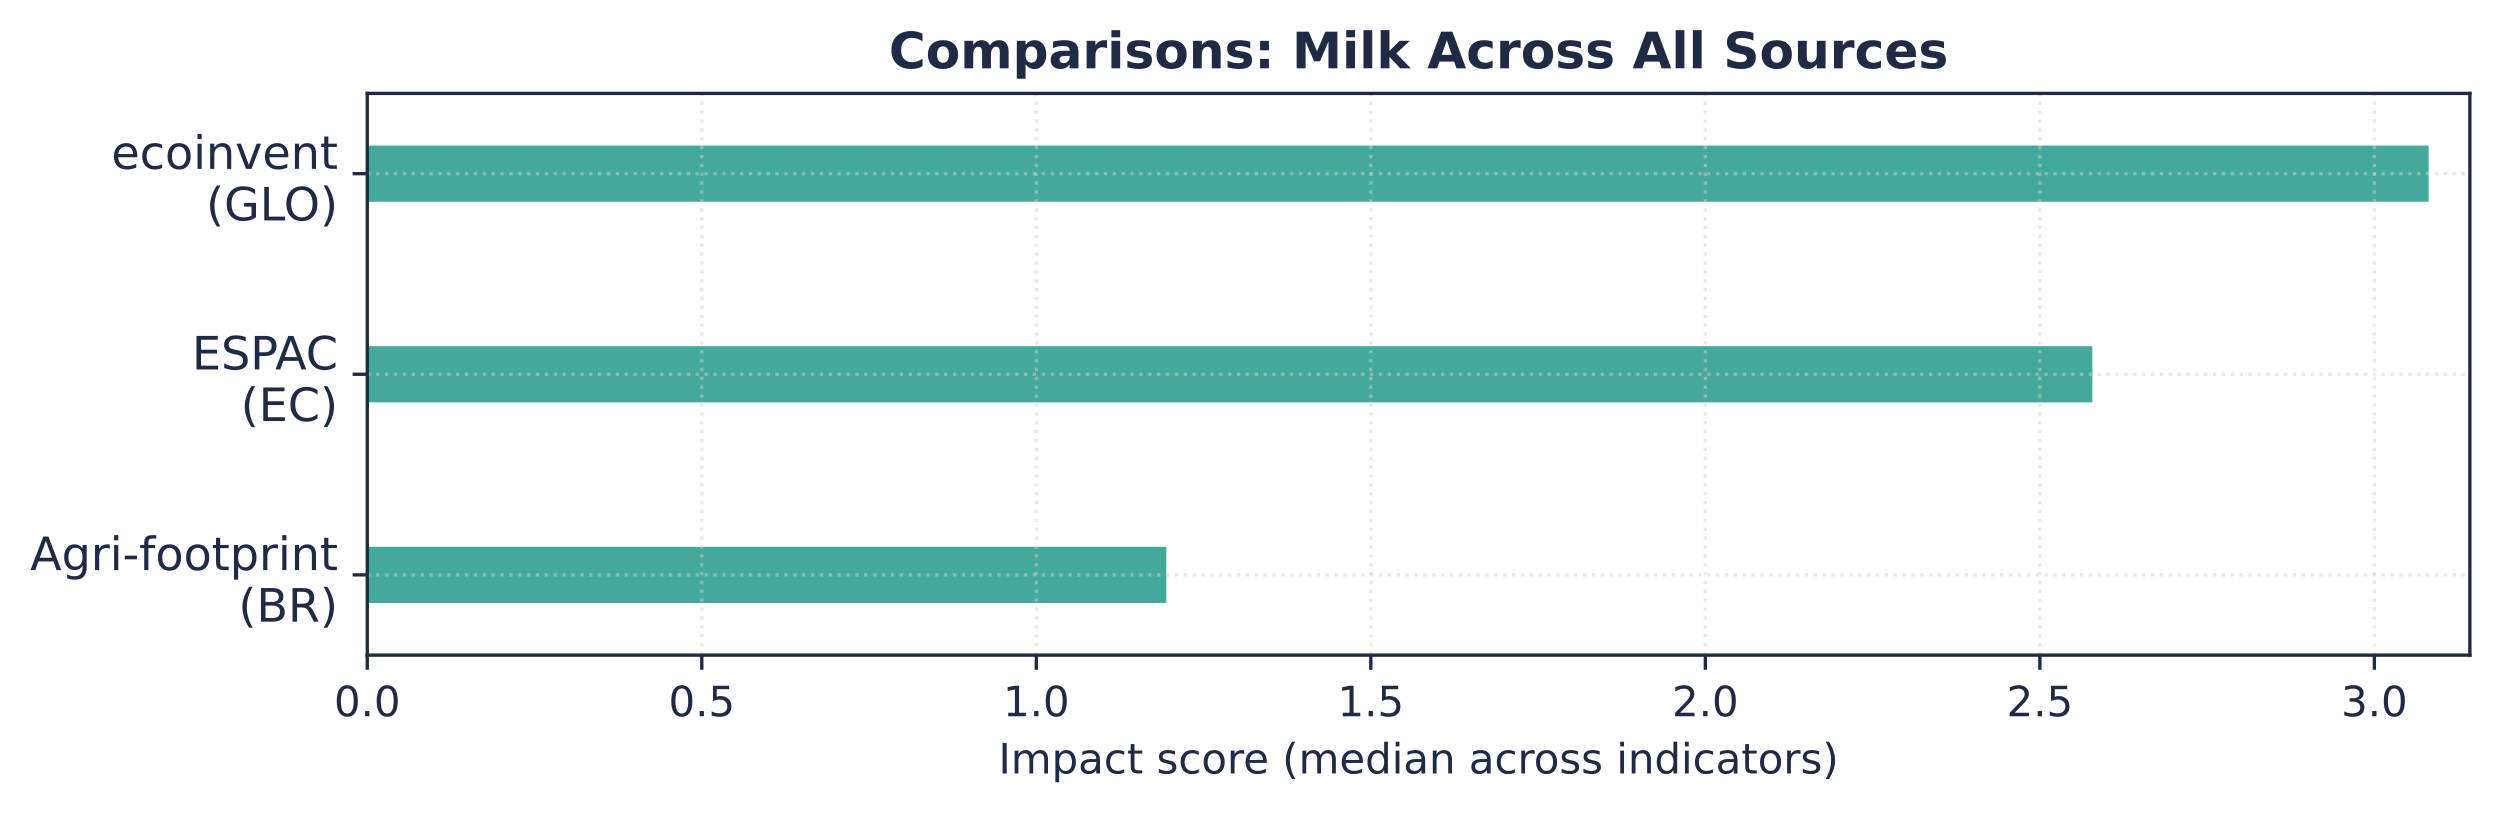
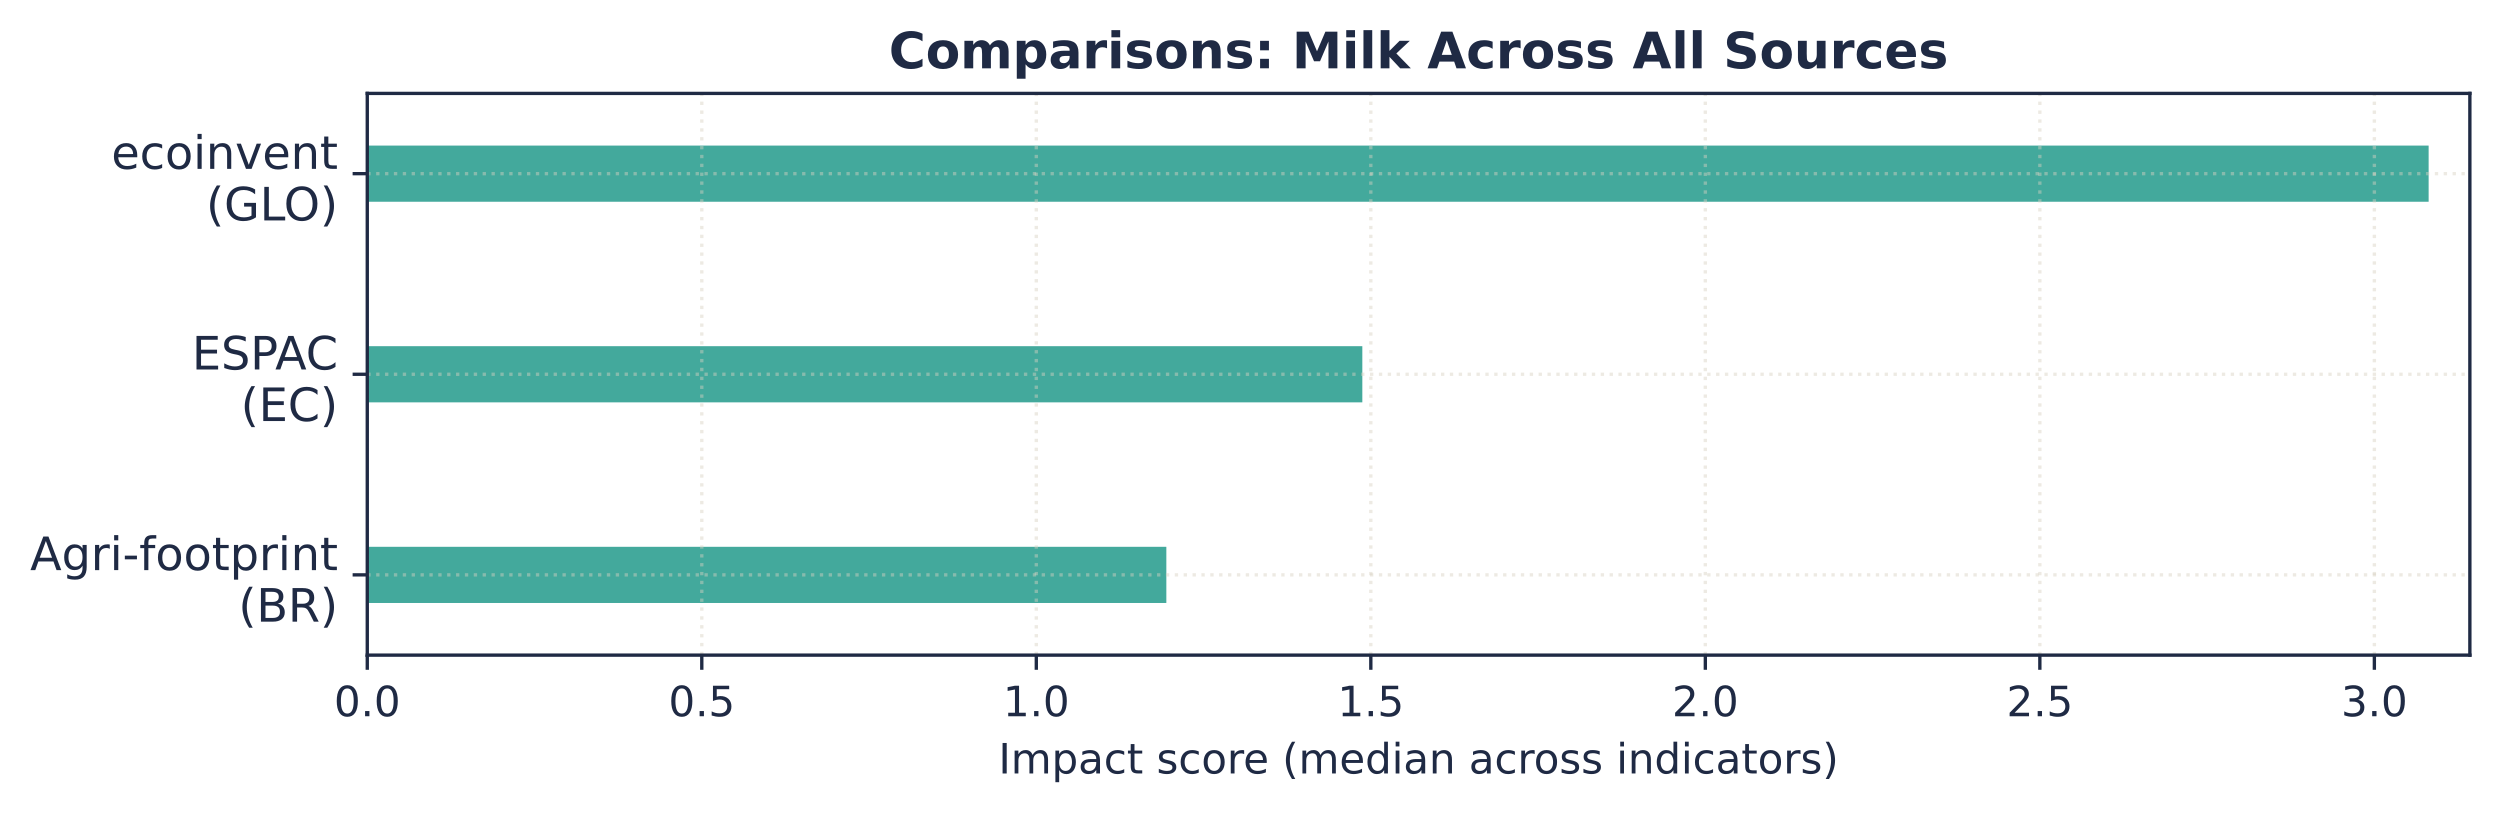
<svg xmlns="http://www.w3.org/2000/svg" xmlns:xlink="http://www.w3.org/1999/xlink" width="597.276pt" height="194.074pt" viewBox="0 0 597.276 194.074" version="1.1">
  <defs>
    <style type="text/css">*{stroke-linejoin: round; stroke-linecap: butt}</style>
  </defs>
  <g id="figure_1">
    <g id="patch_1">
      <path d="M 0 194.074  L 597.276 194.074  L 597.276 0  L 0 0  L 0 194.074  z " style="fill: none" />
    </g>
    <g id="axes_1">
      <g id="patch_2">
        <path d="M 87.745 156.518  L 590.076 156.518  L 590.076 22.318  L 87.745 22.318  L 87.745 156.518  z " style="fill: none" />
      </g>
      <g id="patch_3">
-         <path d="M 87.745 144.057  L 278.651 144.057  L 278.651 130.637  L 87.745 130.637  z " clip-path="url(#pbab8a418f6)" style="fill: #2a9d8f; opacity: 0.88" />
+         <path d="M 87.745 144.057  L 278.651 144.057  L 278.651 130.637  L 87.745 130.637  z " clip-path="url(#p70b2f03e06)" style="fill: #2a9d8f; opacity: 0.88" />
      </g>
      <g id="patch_4">
-         <path d="M 87.745 96.128  L 499.891 96.128  L 499.891 82.708  L 87.745 82.708  z " clip-path="url(#pbab8a418f6)" style="fill: #2a9d8f; opacity: 0.88" />
+         <path d="M 87.745 96.128  L 325.474 96.128  L 325.474 82.708  L 87.745 82.708  z " clip-path="url(#p70b2f03e06)" style="fill: #2a9d8f; opacity: 0.88" />
      </g>
      <g id="patch_5">
-         <path d="M 87.745 48.2  L 580.226 48.2  L 580.226 34.78  L 87.745 34.78  z " clip-path="url(#pbab8a418f6)" style="fill: #2a9d8f; opacity: 0.88" />
+         <path d="M 87.745 48.2  L 580.226 48.2  L 580.226 34.78  L 87.745 34.78  z " clip-path="url(#p70b2f03e06)" style="fill: #2a9d8f; opacity: 0.88" />
      </g>
      <g id="matplotlib.axis_1">
        <g id="xtick_1">
          <g id="line2d_1">
-             <path d="M 87.745 156.518  L 87.745 22.318  " clip-path="url(#pbab8a418f6)" style="fill: none; stroke-dasharray: 0.8,1.32; stroke-dashoffset: 0; stroke: #d8d2c2; stroke-opacity: 0.45; stroke-width: 0.8" />
+             <path d="M 87.745 156.518  L 87.745 22.318  " clip-path="url(#p70b2f03e06)" style="fill: none; stroke-dasharray: 0.8,1.32; stroke-dashoffset: 0; stroke: #d8d2c2; stroke-opacity: 0.45; stroke-width: 0.8" />
          </g>
          <g id="line2d_2">
            <defs>
-               <path id="mc166fd0c35" d="M 0 0  L 0 3.5  " style="stroke: #1f2a44; stroke-width: 0.8" />
+               <path id="mf71702ac6a" d="M 0 0  L 0 3.5  " style="stroke: #1f2a44; stroke-width: 0.8" />
            </defs>
            <g>
-               <use xlink:href="#mc166fd0c35" x="87.745" y="156.518" style="fill: #1f2a44; stroke: #1f2a44; stroke-width: 0.8" />
+               <use xlink:href="#mf71702ac6a" x="87.745" y="156.518" style="fill: #1f2a44; stroke: #1f2a44; stroke-width: 0.8" />
            </g>
          </g>
          <g id="text_1">
            <g style="fill: #1f2a44" transform="translate(79.79375 171.1166) scale(0.1 -0.1)">
              <defs>
                <path id="DejaVuSans-30" d="M 2034 4250  Q 1547 4250 1301 3770  Q 1056 3291 1056 2328  Q 1056 1369 1301 889  Q 1547 409 2034 409  Q 2525 409 2770 889  Q 3016 1369 3016 2328  Q 3016 3291 2770 3770  Q 2525 4250 2034 4250  z M 2034 4750  Q 2819 4750 3233 4129  Q 3647 3509 3647 2328  Q 3647 1150 3233 529  Q 2819 -91 2034 -91  Q 1250 -91 836 529  Q 422 1150 422 2328  Q 422 3509 836 4129  Q 1250 4750 2034 4750  z " transform="scale(0.015625)" />
                <path id="DejaVuSans-2e" d="M 684 794  L 1344 794  L 1344 0  L 684 0  L 684 794  z " transform="scale(0.015625)" />
              </defs>
              <use xlink:href="#DejaVuSans-30" />
              <use xlink:href="#DejaVuSans-2e" transform="translate(63.62305 0)" />
              <use xlink:href="#DejaVuSans-30" transform="translate(95.41016 0)" />
            </g>
          </g>
        </g>
        <g id="xtick_2">
          <g id="line2d_3">
-             <path d="M 167.664 156.518  L 167.664 22.318  " clip-path="url(#pbab8a418f6)" style="fill: none; stroke-dasharray: 0.8,1.32; stroke-dashoffset: 0; stroke: #d8d2c2; stroke-opacity: 0.45; stroke-width: 0.8" />
+             <path d="M 167.664 156.518  L 167.664 22.318  " clip-path="url(#p70b2f03e06)" style="fill: none; stroke-dasharray: 0.8,1.32; stroke-dashoffset: 0; stroke: #d8d2c2; stroke-opacity: 0.45; stroke-width: 0.8" />
          </g>
          <g id="line2d_4">
            <g>
-               <use xlink:href="#mc166fd0c35" x="167.664" y="156.518" style="fill: #1f2a44; stroke: #1f2a44; stroke-width: 0.8" />
+               <use xlink:href="#mf71702ac6a" x="167.664" y="156.518" style="fill: #1f2a44; stroke: #1f2a44; stroke-width: 0.8" />
            </g>
          </g>
          <g id="text_2">
            <g style="fill: #1f2a44" transform="translate(159.7129 171.1166) scale(0.1 -0.1)">
              <defs>
                <path id="DejaVuSans-35" d="M 691 4666  L 3169 4666  L 3169 4134  L 1269 4134  L 1269 2991  Q 1406 3038 1543 3061  Q 1681 3084 1819 3084  Q 2600 3084 3056 2656  Q 3513 2228 3513 1497  Q 3513 744 3044 326  Q 2575 -91 1722 -91  Q 1428 -91 1123 -41  Q 819 9 494 109  L 494 744  Q 775 591 1075 516  Q 1375 441 1709 441  Q 2250 441 2565 725  Q 2881 1009 2881 1497  Q 2881 1984 2565 2268  Q 2250 2553 1709 2553  Q 1456 2553 1204 2497  Q 953 2441 691 2322  L 691 4666  z " transform="scale(0.015625)" />
              </defs>
              <use xlink:href="#DejaVuSans-30" />
              <use xlink:href="#DejaVuSans-2e" transform="translate(63.62305 0)" />
              <use xlink:href="#DejaVuSans-35" transform="translate(95.41016 0)" />
            </g>
          </g>
        </g>
        <g id="xtick_3">
          <g id="line2d_5">
-             <path d="M 247.584 156.518  L 247.584 22.318  " clip-path="url(#pbab8a418f6)" style="fill: none; stroke-dasharray: 0.8,1.32; stroke-dashoffset: 0; stroke: #d8d2c2; stroke-opacity: 0.45; stroke-width: 0.8" />
+             <path d="M 247.584 156.518  L 247.584 22.318  " clip-path="url(#p70b2f03e06)" style="fill: none; stroke-dasharray: 0.8,1.32; stroke-dashoffset: 0; stroke: #d8d2c2; stroke-opacity: 0.45; stroke-width: 0.8" />
          </g>
          <g id="line2d_6">
            <g>
-               <use xlink:href="#mc166fd0c35" x="247.584" y="156.518" style="fill: #1f2a44; stroke: #1f2a44; stroke-width: 0.8" />
+               <use xlink:href="#mf71702ac6a" x="247.584" y="156.518" style="fill: #1f2a44; stroke: #1f2a44; stroke-width: 0.8" />
            </g>
          </g>
          <g id="text_3">
            <g style="fill: #1f2a44" transform="translate(239.6321 171.1166) scale(0.1 -0.1)">
              <defs>
                <path id="DejaVuSans-31" d="M 794 531  L 1825 531  L 1825 4091  L 703 3866  L 703 4441  L 1819 4666  L 2450 4666  L 2450 531  L 3481 531  L 3481 0  L 794 0  L 794 531  z " transform="scale(0.015625)" />
              </defs>
              <use xlink:href="#DejaVuSans-31" />
              <use xlink:href="#DejaVuSans-2e" transform="translate(63.62305 0)" />
              <use xlink:href="#DejaVuSans-30" transform="translate(95.41016 0)" />
            </g>
          </g>
        </g>
        <g id="xtick_4">
          <g id="line2d_7">
-             <path d="M 327.503 156.518  L 327.503 22.318  " clip-path="url(#pbab8a418f6)" style="fill: none; stroke-dasharray: 0.8,1.32; stroke-dashoffset: 0; stroke: #d8d2c2; stroke-opacity: 0.45; stroke-width: 0.8" />
+             <path d="M 327.503 156.518  L 327.503 22.318  " clip-path="url(#p70b2f03e06)" style="fill: none; stroke-dasharray: 0.8,1.32; stroke-dashoffset: 0; stroke: #d8d2c2; stroke-opacity: 0.45; stroke-width: 0.8" />
          </g>
          <g id="line2d_8">
            <g>
-               <use xlink:href="#mc166fd0c35" x="327.503" y="156.518" style="fill: #1f2a44; stroke: #1f2a44; stroke-width: 0.8" />
+               <use xlink:href="#mf71702ac6a" x="327.503" y="156.518" style="fill: #1f2a44; stroke: #1f2a44; stroke-width: 0.8" />
            </g>
          </g>
          <g id="text_4">
            <g style="fill: #1f2a44" transform="translate(319.5513 171.1166) scale(0.1 -0.1)">
              <use xlink:href="#DejaVuSans-31" />
              <use xlink:href="#DejaVuSans-2e" transform="translate(63.62305 0)" />
              <use xlink:href="#DejaVuSans-35" transform="translate(95.41016 0)" />
            </g>
          </g>
        </g>
        <g id="xtick_5">
          <g id="line2d_9">
-             <path d="M 407.422 156.518  L 407.422 22.318  " clip-path="url(#pbab8a418f6)" style="fill: none; stroke-dasharray: 0.8,1.32; stroke-dashoffset: 0; stroke: #d8d2c2; stroke-opacity: 0.45; stroke-width: 0.8" />
+             <path d="M 407.422 156.518  L 407.422 22.318  " clip-path="url(#p70b2f03e06)" style="fill: none; stroke-dasharray: 0.8,1.32; stroke-dashoffset: 0; stroke: #d8d2c2; stroke-opacity: 0.45; stroke-width: 0.8" />
          </g>
          <g id="line2d_10">
            <g>
-               <use xlink:href="#mc166fd0c35" x="407.422" y="156.518" style="fill: #1f2a44; stroke: #1f2a44; stroke-width: 0.8" />
+               <use xlink:href="#mf71702ac6a" x="407.422" y="156.518" style="fill: #1f2a44; stroke: #1f2a44; stroke-width: 0.8" />
            </g>
          </g>
          <g id="text_5">
            <g style="fill: #1f2a44" transform="translate(399.4705 171.1166) scale(0.1 -0.1)">
              <defs>
                <path id="DejaVuSans-32" d="M 1228 531  L 3431 531  L 3431 0  L 469 0  L 469 531  Q 828 903 1448 1529  Q 2069 2156 2228 2338  Q 2531 2678 2651 2914  Q 2772 3150 2772 3378  Q 2772 3750 2511 3984  Q 2250 4219 1831 4219  Q 1534 4219 1204 4116  Q 875 4013 500 3803  L 500 4441  Q 881 4594 1212 4672  Q 1544 4750 1819 4750  Q 2544 4750 2975 4387  Q 3406 4025 3406 3419  Q 3406 3131 3298 2873  Q 3191 2616 2906 2266  Q 2828 2175 2409 1742  Q 1991 1309 1228 531  z " transform="scale(0.015625)" />
              </defs>
              <use xlink:href="#DejaVuSans-32" />
              <use xlink:href="#DejaVuSans-2e" transform="translate(63.62305 0)" />
              <use xlink:href="#DejaVuSans-30" transform="translate(95.41016 0)" />
            </g>
          </g>
        </g>
        <g id="xtick_6">
          <g id="line2d_11">
-             <path d="M 487.341 156.518  L 487.341 22.318  " clip-path="url(#pbab8a418f6)" style="fill: none; stroke-dasharray: 0.8,1.32; stroke-dashoffset: 0; stroke: #d8d2c2; stroke-opacity: 0.45; stroke-width: 0.8" />
+             <path d="M 487.341 156.518  L 487.341 22.318  " clip-path="url(#p70b2f03e06)" style="fill: none; stroke-dasharray: 0.8,1.32; stroke-dashoffset: 0; stroke: #d8d2c2; stroke-opacity: 0.45; stroke-width: 0.8" />
          </g>
          <g id="line2d_12">
            <g>
-               <use xlink:href="#mc166fd0c35" x="487.341" y="156.518" style="fill: #1f2a44; stroke: #1f2a44; stroke-width: 0.8" />
+               <use xlink:href="#mf71702ac6a" x="487.341" y="156.518" style="fill: #1f2a44; stroke: #1f2a44; stroke-width: 0.8" />
            </g>
          </g>
          <g id="text_6">
            <g style="fill: #1f2a44" transform="translate(479.3897 171.1166) scale(0.1 -0.1)">
              <use xlink:href="#DejaVuSans-32" />
              <use xlink:href="#DejaVuSans-2e" transform="translate(63.62305 0)" />
              <use xlink:href="#DejaVuSans-35" transform="translate(95.41016 0)" />
            </g>
          </g>
        </g>
        <g id="xtick_7">
          <g id="line2d_13">
-             <path d="M 567.26 156.518  L 567.26 22.318  " clip-path="url(#pbab8a418f6)" style="fill: none; stroke-dasharray: 0.8,1.32; stroke-dashoffset: 0; stroke: #d8d2c2; stroke-opacity: 0.45; stroke-width: 0.8" />
+             <path d="M 567.26 156.518  L 567.26 22.318  " clip-path="url(#p70b2f03e06)" style="fill: none; stroke-dasharray: 0.8,1.32; stroke-dashoffset: 0; stroke: #d8d2c2; stroke-opacity: 0.45; stroke-width: 0.8" />
          </g>
          <g id="line2d_14">
            <g>
-               <use xlink:href="#mc166fd0c35" x="567.26" y="156.518" style="fill: #1f2a44; stroke: #1f2a44; stroke-width: 0.8" />
+               <use xlink:href="#mf71702ac6a" x="567.26" y="156.518" style="fill: #1f2a44; stroke: #1f2a44; stroke-width: 0.8" />
            </g>
          </g>
          <g id="text_7">
            <g style="fill: #1f2a44" transform="translate(559.3089 171.1166) scale(0.1 -0.1)">
              <defs>
                <path id="DejaVuSans-33" d="M 2597 2516  Q 3050 2419 3304 2112  Q 3559 1806 3559 1356  Q 3559 666 3084 287  Q 2609 -91 1734 -91  Q 1441 -91 1130 -33  Q 819 25 488 141  L 488 750  Q 750 597 1062 519  Q 1375 441 1716 441  Q 2309 441 2620 675  Q 2931 909 2931 1356  Q 2931 1769 2642 2001  Q 2353 2234 1838 2234  L 1294 2234  L 1294 2753  L 1863 2753  Q 2328 2753 2575 2939  Q 2822 3125 2822 3475  Q 2822 3834 2567 4026  Q 2313 4219 1838 4219  Q 1578 4219 1281 4162  Q 984 4106 628 3988  L 628 4550  Q 988 4650 1302 4700  Q 1616 4750 1894 4750  Q 2613 4750 3031 4423  Q 3450 4097 3450 3541  Q 3450 3153 3228 2886  Q 3006 2619 2597 2516  z " transform="scale(0.015625)" />
              </defs>
              <use xlink:href="#DejaVuSans-33" />
              <use xlink:href="#DejaVuSans-2e" transform="translate(63.62305 0)" />
              <use xlink:href="#DejaVuSans-30" transform="translate(95.41016 0)" />
            </g>
          </g>
        </g>
        <g id="text_8">
          <g style="fill: #1f2a44" transform="translate(238.5451 184.7947) scale(0.1 -0.1)">
            <defs>
              <path id="DejaVuSans-49" d="M 628 4666  L 1259 4666  L 1259 0  L 628 0  L 628 4666  z " transform="scale(0.015625)" />
              <path id="DejaVuSans-6d" d="M 3328 2828  Q 3544 3216 3844 3400  Q 4144 3584 4550 3584  Q 5097 3584 5394 3201  Q 5691 2819 5691 2113  L 5691 0  L 5113 0  L 5113 2094  Q 5113 2597 4934 2840  Q 4756 3084 4391 3084  Q 3944 3084 3684 2787  Q 3425 2491 3425 1978  L 3425 0  L 2847 0  L 2847 2094  Q 2847 2600 2669 2842  Q 2491 3084 2119 3084  Q 1678 3084 1418 2786  Q 1159 2488 1159 1978  L 1159 0  L 581 0  L 581 3500  L 1159 3500  L 1159 2956  Q 1356 3278 1631 3431  Q 1906 3584 2284 3584  Q 2666 3584 2933 3390  Q 3200 3197 3328 2828  z " transform="scale(0.015625)" />
              <path id="DejaVuSans-70" d="M 1159 525  L 1159 -1331  L 581 -1331  L 581 3500  L 1159 3500  L 1159 2969  Q 1341 3281 1617 3432  Q 1894 3584 2278 3584  Q 2916 3584 3314 3078  Q 3713 2572 3713 1747  Q 3713 922 3314 415  Q 2916 -91 2278 -91  Q 1894 -91 1617 61  Q 1341 213 1159 525  z M 3116 1747  Q 3116 2381 2855 2742  Q 2594 3103 2138 3103  Q 1681 3103 1420 2742  Q 1159 2381 1159 1747  Q 1159 1113 1420 752  Q 1681 391 2138 391  Q 2594 391 2855 752  Q 3116 1113 3116 1747  z " transform="scale(0.015625)" />
              <path id="DejaVuSans-61" d="M 2194 1759  Q 1497 1759 1228 1600  Q 959 1441 959 1056  Q 959 750 1161 570  Q 1363 391 1709 391  Q 2188 391 2477 730  Q 2766 1069 2766 1631  L 2766 1759  L 2194 1759  z M 3341 1997  L 3341 0  L 2766 0  L 2766 531  Q 2569 213 2275 61  Q 1981 -91 1556 -91  Q 1019 -91 701 211  Q 384 513 384 1019  Q 384 1609 779 1909  Q 1175 2209 1959 2209  L 2766 2209  L 2766 2266  Q 2766 2663 2505 2880  Q 2244 3097 1772 3097  Q 1472 3097 1187 3025  Q 903 2953 641 2809  L 641 3341  Q 956 3463 1253 3523  Q 1550 3584 1831 3584  Q 2591 3584 2966 3190  Q 3341 2797 3341 1997  z " transform="scale(0.015625)" />
              <path id="DejaVuSans-63" d="M 3122 3366  L 3122 2828  Q 2878 2963 2633 3030  Q 2388 3097 2138 3097  Q 1578 3097 1268 2742  Q 959 2388 959 1747  Q 959 1106 1268 751  Q 1578 397 2138 397  Q 2388 397 2633 464  Q 2878 531 3122 666  L 3122 134  Q 2881 22 2623 -34  Q 2366 -91 2075 -91  Q 1284 -91 818 406  Q 353 903 353 1747  Q 353 2603 823 3093  Q 1294 3584 2113 3584  Q 2378 3584 2631 3529  Q 2884 3475 3122 3366  z " transform="scale(0.015625)" />
              <path id="DejaVuSans-74" d="M 1172 4494  L 1172 3500  L 2356 3500  L 2356 3053  L 1172 3053  L 1172 1153  Q 1172 725 1289 603  Q 1406 481 1766 481  L 2356 481  L 2356 0  L 1766 0  Q 1100 0 847 248  Q 594 497 594 1153  L 594 3053  L 172 3053  L 172 3500  L 594 3500  L 594 4494  L 1172 4494  z " transform="scale(0.015625)" />
              <path id="DejaVuSans-20" transform="scale(0.015625)" />
              <path id="DejaVuSans-73" d="M 2834 3397  L 2834 2853  Q 2591 2978 2328 3040  Q 2066 3103 1784 3103  Q 1356 3103 1142 2972  Q 928 2841 928 2578  Q 928 2378 1081 2264  Q 1234 2150 1697 2047  L 1894 2003  Q 2506 1872 2764 1633  Q 3022 1394 3022 966  Q 3022 478 2636 193  Q 2250 -91 1575 -91  Q 1294 -91 989 -36  Q 684 19 347 128  L 347 722  Q 666 556 975 473  Q 1284 391 1588 391  Q 1994 391 2212 530  Q 2431 669 2431 922  Q 2431 1156 2273 1281  Q 2116 1406 1581 1522  L 1381 1569  Q 847 1681 609 1914  Q 372 2147 372 2553  Q 372 3047 722 3315  Q 1072 3584 1716 3584  Q 2034 3584 2315 3537  Q 2597 3491 2834 3397  z " transform="scale(0.015625)" />
              <path id="DejaVuSans-6f" d="M 1959 3097  Q 1497 3097 1228 2736  Q 959 2375 959 1747  Q 959 1119 1226 758  Q 1494 397 1959 397  Q 2419 397 2687 759  Q 2956 1122 2956 1747  Q 2956 2369 2687 2733  Q 2419 3097 1959 3097  z M 1959 3584  Q 2709 3584 3137 3096  Q 3566 2609 3566 1747  Q 3566 888 3137 398  Q 2709 -91 1959 -91  Q 1206 -91 779 398  Q 353 888 353 1747  Q 353 2609 779 3096  Q 1206 3584 1959 3584  z " transform="scale(0.015625)" />
              <path id="DejaVuSans-72" d="M 2631 2963  Q 2534 3019 2420 3045  Q 2306 3072 2169 3072  Q 1681 3072 1420 2755  Q 1159 2438 1159 1844  L 1159 0  L 581 0  L 581 3500  L 1159 3500  L 1159 2956  Q 1341 3275 1631 3429  Q 1922 3584 2338 3584  Q 2397 3584 2469 3576  Q 2541 3569 2628 3553  L 2631 2963  z " transform="scale(0.015625)" />
              <path id="DejaVuSans-65" d="M 3597 1894  L 3597 1613  L 953 1613  Q 991 1019 1311 708  Q 1631 397 2203 397  Q 2534 397 2845 478  Q 3156 559 3463 722  L 3463 178  Q 3153 47 2828 -22  Q 2503 -91 2169 -91  Q 1331 -91 842 396  Q 353 884 353 1716  Q 353 2575 817 3079  Q 1281 3584 2069 3584  Q 2775 3584 3186 3129  Q 3597 2675 3597 1894  z M 3022 2063  Q 3016 2534 2758 2815  Q 2500 3097 2075 3097  Q 1594 3097 1305 2825  Q 1016 2553 972 2059  L 3022 2063  z " transform="scale(0.015625)" />
              <path id="DejaVuSans-28" d="M 1984 4856  Q 1566 4138 1362 3434  Q 1159 2731 1159 2009  Q 1159 1288 1364 580  Q 1569 -128 1984 -844  L 1484 -844  Q 1016 -109 783 600  Q 550 1309 550 2009  Q 550 2706 781 3412  Q 1013 4119 1484 4856  L 1984 4856  z " transform="scale(0.015625)" />
              <path id="DejaVuSans-64" d="M 2906 2969  L 2906 4863  L 3481 4863  L 3481 0  L 2906 0  L 2906 525  Q 2725 213 2448 61  Q 2172 -91 1784 -91  Q 1150 -91 751 415  Q 353 922 353 1747  Q 353 2572 751 3078  Q 1150 3584 1784 3584  Q 2172 3584 2448 3432  Q 2725 3281 2906 2969  z M 947 1747  Q 947 1113 1208 752  Q 1469 391 1925 391  Q 2381 391 2643 752  Q 2906 1113 2906 1747  Q 2906 2381 2643 2742  Q 2381 3103 1925 3103  Q 1469 3103 1208 2742  Q 947 2381 947 1747  z " transform="scale(0.015625)" />
              <path id="DejaVuSans-69" d="M 603 3500  L 1178 3500  L 1178 0  L 603 0  L 603 3500  z M 603 4863  L 1178 4863  L 1178 4134  L 603 4134  L 603 4863  z " transform="scale(0.015625)" />
              <path id="DejaVuSans-6e" d="M 3513 2113  L 3513 0  L 2938 0  L 2938 2094  Q 2938 2591 2744 2837  Q 2550 3084 2163 3084  Q 1697 3084 1428 2787  Q 1159 2491 1159 1978  L 1159 0  L 581 0  L 581 3500  L 1159 3500  L 1159 2956  Q 1366 3272 1645 3428  Q 1925 3584 2291 3584  Q 2894 3584 3203 3211  Q 3513 2838 3513 2113  z " transform="scale(0.015625)" />
              <path id="DejaVuSans-29" d="M 513 4856  L 1013 4856  Q 1481 4119 1714 3412  Q 1947 2706 1947 2009  Q 1947 1309 1714 600  Q 1481 -109 1013 -844  L 513 -844  Q 928 -128 1133 580  Q 1338 1288 1338 2009  Q 1338 2731 1133 3434  Q 928 4138 513 4856  z " transform="scale(0.015625)" />
            </defs>
            <use xlink:href="#DejaVuSans-49" />
            <use xlink:href="#DejaVuSans-6d" transform="translate(29.49219 0)" />
            <use xlink:href="#DejaVuSans-70" transform="translate(126.9043 0)" />
            <use xlink:href="#DejaVuSans-61" transform="translate(190.3809 0)" />
            <use xlink:href="#DejaVuSans-63" transform="translate(251.6602 0)" />
            <use xlink:href="#DejaVuSans-74" transform="translate(306.6406 0)" />
            <use xlink:href="#DejaVuSans-20" transform="translate(345.8496 0)" />
            <use xlink:href="#DejaVuSans-73" transform="translate(377.6367 0)" />
            <use xlink:href="#DejaVuSans-63" transform="translate(429.7363 0)" />
            <use xlink:href="#DejaVuSans-6f" transform="translate(484.7168 0)" />
            <use xlink:href="#DejaVuSans-72" transform="translate(545.8984 0)" />
            <use xlink:href="#DejaVuSans-65" transform="translate(584.7617 0)" />
            <use xlink:href="#DejaVuSans-20" transform="translate(646.2852 0)" />
            <use xlink:href="#DejaVuSans-28" transform="translate(678.0723 0)" />
            <use xlink:href="#DejaVuSans-6d" transform="translate(717.0859 0)" />
            <use xlink:href="#DejaVuSans-65" transform="translate(814.498 0)" />
            <use xlink:href="#DejaVuSans-64" transform="translate(876.0215 0)" />
            <use xlink:href="#DejaVuSans-69" transform="translate(939.498 0)" />
            <use xlink:href="#DejaVuSans-61" transform="translate(967.2812 0)" />
            <use xlink:href="#DejaVuSans-6e" transform="translate(1028.561 0)" />
            <use xlink:href="#DejaVuSans-20" transform="translate(1091.939 0)" />
            <use xlink:href="#DejaVuSans-61" transform="translate(1123.727 0)" />
            <use xlink:href="#DejaVuSans-63" transform="translate(1185.006 0)" />
            <use xlink:href="#DejaVuSans-72" transform="translate(1239.986 0)" />
            <use xlink:href="#DejaVuSans-6f" transform="translate(1278.85 0)" />
            <use xlink:href="#DejaVuSans-73" transform="translate(1340.031 0)" />
            <use xlink:href="#DejaVuSans-73" transform="translate(1392.131 0)" />
            <use xlink:href="#DejaVuSans-20" transform="translate(1444.23 0)" />
            <use xlink:href="#DejaVuSans-69" transform="translate(1476.018 0)" />
            <use xlink:href="#DejaVuSans-6e" transform="translate(1503.801 0)" />
            <use xlink:href="#DejaVuSans-64" transform="translate(1567.18 0)" />
            <use xlink:href="#DejaVuSans-69" transform="translate(1630.656 0)" />
            <use xlink:href="#DejaVuSans-63" transform="translate(1658.439 0)" />
            <use xlink:href="#DejaVuSans-61" transform="translate(1713.42 0)" />
            <use xlink:href="#DejaVuSans-74" transform="translate(1774.699 0)" />
            <use xlink:href="#DejaVuSans-6f" transform="translate(1813.908 0)" />
            <use xlink:href="#DejaVuSans-72" transform="translate(1875.09 0)" />
            <use xlink:href="#DejaVuSans-73" transform="translate(1916.203 0)" />
            <use xlink:href="#DejaVuSans-29" transform="translate(1968.303 0)" />
          </g>
        </g>
      </g>
      <g id="matplotlib.axis_2">
        <g id="ytick_1">
          <g id="line2d_15">
-             <path d="M 87.745 137.347  L 590.076 137.347  " clip-path="url(#pbab8a418f6)" style="fill: none; stroke-dasharray: 0.8,1.32; stroke-dashoffset: 0; stroke: #d8d2c2; stroke-opacity: 0.45; stroke-width: 0.8" />
+             <path d="M 87.745 137.347  L 590.076 137.347  " clip-path="url(#p70b2f03e06)" style="fill: none; stroke-dasharray: 0.8,1.32; stroke-dashoffset: 0; stroke: #d8d2c2; stroke-opacity: 0.45; stroke-width: 0.8" />
          </g>
          <g id="line2d_16">
            <defs>
-               <path id="m53926357ef" d="M 0 0  L -3.5 0  " style="stroke: #1f2a44; stroke-width: 0.8" />
+               <path id="ma78317ef40" d="M 0 0  L -3.5 0  " style="stroke: #1f2a44; stroke-width: 0.8" />
            </defs>
            <g>
-               <use xlink:href="#m53926357ef" x="87.745" y="137.347" style="fill: #1f2a44; stroke: #1f2a44; stroke-width: 0.8" />
+               <use xlink:href="#ma78317ef40" x="87.745" y="137.347" style="fill: #1f2a44; stroke: #1f2a44; stroke-width: 0.8" />
            </g>
          </g>
          <g id="text_9">
            <g style="fill: #1f2a44" transform="translate(7.2 136.2029) scale(0.11 -0.11)">
              <defs>
                <path id="DejaVuSans-41" d="M 2188 4044  L 1331 1722  L 3047 1722  L 2188 4044  z M 1831 4666  L 2547 4666  L 4325 0  L 3669 0  L 3244 1197  L 1141 1197  L 716 0  L 50 0  L 1831 4666  z " transform="scale(0.015625)" />
                <path id="DejaVuSans-67" d="M 2906 1791  Q 2906 2416 2648 2759  Q 2391 3103 1925 3103  Q 1463 3103 1205 2759  Q 947 2416 947 1791  Q 947 1169 1205 825  Q 1463 481 1925 481  Q 2391 481 2648 825  Q 2906 1169 2906 1791  z M 3481 434  Q 3481 -459 3084 -895  Q 2688 -1331 1869 -1331  Q 1566 -1331 1297 -1286  Q 1028 -1241 775 -1147  L 775 -588  Q 1028 -725 1275 -790  Q 1522 -856 1778 -856  Q 2344 -856 2625 -561  Q 2906 -266 2906 331  L 2906 616  Q 2728 306 2450 153  Q 2172 0 1784 0  Q 1141 0 747 490  Q 353 981 353 1791  Q 353 2603 747 3093  Q 1141 3584 1784 3584  Q 2172 3584 2450 3431  Q 2728 3278 2906 2969  L 2906 3500  L 3481 3500  L 3481 434  z " transform="scale(0.015625)" />
                <path id="DejaVuSans-2d" d="M 313 2009  L 1997 2009  L 1997 1497  L 313 1497  L 313 2009  z " transform="scale(0.015625)" />
                <path id="DejaVuSans-66" d="M 2375 4863  L 2375 4384  L 1825 4384  Q 1516 4384 1395 4259  Q 1275 4134 1275 3809  L 1275 3500  L 2222 3500  L 2222 3053  L 1275 3053  L 1275 0  L 697 0  L 697 3053  L 147 3053  L 147 3500  L 697 3500  L 697 3744  Q 697 4328 969 4595  Q 1241 4863 1831 4863  L 2375 4863  z " transform="scale(0.015625)" />
              </defs>
              <use xlink:href="#DejaVuSans-41" />
              <use xlink:href="#DejaVuSans-67" transform="translate(68.4082 0)" />
              <use xlink:href="#DejaVuSans-72" transform="translate(131.8848 0)" />
              <use xlink:href="#DejaVuSans-69" transform="translate(172.998 0)" />
              <use xlink:href="#DejaVuSans-2d" transform="translate(200.7812 0)" />
              <use xlink:href="#DejaVuSans-66" transform="translate(236.8652 0)" />
              <use xlink:href="#DejaVuSans-6f" transform="translate(272.0703 0)" />
              <use xlink:href="#DejaVuSans-6f" transform="translate(333.252 0)" />
              <use xlink:href="#DejaVuSans-74" transform="translate(394.4336 0)" />
              <use xlink:href="#DejaVuSans-70" transform="translate(433.6426 0)" />
              <use xlink:href="#DejaVuSans-72" transform="translate(497.1191 0)" />
              <use xlink:href="#DejaVuSans-69" transform="translate(538.2324 0)" />
              <use xlink:href="#DejaVuSans-6e" transform="translate(566.0156 0)" />
              <use xlink:href="#DejaVuSans-74" transform="translate(629.3945 0)" />
            </g>
            <g style="fill: #1f2a44" transform="translate(56.97156 148.5205) scale(0.11 -0.11)">
              <defs>
                <path id="DejaVuSans-42" d="M 1259 2228  L 1259 519  L 2272 519  Q 2781 519 3026 730  Q 3272 941 3272 1375  Q 3272 1813 3026 2020  Q 2781 2228 2272 2228  L 1259 2228  z M 1259 4147  L 1259 2741  L 2194 2741  Q 2656 2741 2882 2914  Q 3109 3088 3109 3444  Q 3109 3797 2882 3972  Q 2656 4147 2194 4147  L 1259 4147  z M 628 4666  L 2241 4666  Q 2963 4666 3353 4366  Q 3744 4066 3744 3513  Q 3744 3084 3544 2831  Q 3344 2578 2956 2516  Q 3422 2416 3680 2098  Q 3938 1781 3938 1306  Q 3938 681 3513 340  Q 3088 0 2303 0  L 628 0  L 628 4666  z " transform="scale(0.015625)" />
                <path id="DejaVuSans-52" d="M 2841 2188  Q 3044 2119 3236 1894  Q 3428 1669 3622 1275  L 4263 0  L 3584 0  L 2988 1197  Q 2756 1666 2539 1819  Q 2322 1972 1947 1972  L 1259 1972  L 1259 0  L 628 0  L 628 4666  L 2053 4666  Q 2853 4666 3247 4331  Q 3641 3997 3641 3322  Q 3641 2881 3436 2590  Q 3231 2300 2841 2188  z M 1259 4147  L 1259 2491  L 2053 2491  Q 2509 2491 2742 2702  Q 2975 2913 2975 3322  Q 2975 3731 2742 3939  Q 2509 4147 2053 4147  L 1259 4147  z " transform="scale(0.015625)" />
              </defs>
              <use xlink:href="#DejaVuSans-28" />
              <use xlink:href="#DejaVuSans-42" transform="translate(39.01367 0)" />
              <use xlink:href="#DejaVuSans-52" transform="translate(107.6172 0)" />
              <use xlink:href="#DejaVuSans-29" transform="translate(177.0996 0)" />
            </g>
          </g>
        </g>
        <g id="ytick_2">
          <g id="line2d_17">
-             <path d="M 87.745 89.418  L 590.076 89.418  " clip-path="url(#pbab8a418f6)" style="fill: none; stroke-dasharray: 0.8,1.32; stroke-dashoffset: 0; stroke: #d8d2c2; stroke-opacity: 0.45; stroke-width: 0.8" />
+             <path d="M 87.745 89.418  L 590.076 89.418  " clip-path="url(#p70b2f03e06)" style="fill: none; stroke-dasharray: 0.8,1.32; stroke-dashoffset: 0; stroke: #d8d2c2; stroke-opacity: 0.45; stroke-width: 0.8" />
          </g>
          <g id="line2d_18">
            <g>
-               <use xlink:href="#m53926357ef" x="87.745" y="89.418" style="fill: #1f2a44; stroke: #1f2a44; stroke-width: 0.8" />
+               <use xlink:href="#ma78317ef40" x="87.745" y="89.418" style="fill: #1f2a44; stroke: #1f2a44; stroke-width: 0.8" />
            </g>
          </g>
          <g id="text_10">
            <g style="fill: #1f2a44" transform="translate(45.86672 88.2743) scale(0.11 -0.11)">
              <defs>
                <path id="DejaVuSans-45" d="M 628 4666  L 3578 4666  L 3578 4134  L 1259 4134  L 1259 2753  L 3481 2753  L 3481 2222  L 1259 2222  L 1259 531  L 3634 531  L 3634 0  L 628 0  L 628 4666  z " transform="scale(0.015625)" />
                <path id="DejaVuSans-53" d="M 3425 4513  L 3425 3897  Q 3066 4069 2747 4153  Q 2428 4238 2131 4238  Q 1616 4238 1336 4038  Q 1056 3838 1056 3469  Q 1056 3159 1242 3001  Q 1428 2844 1947 2747  L 2328 2669  Q 3034 2534 3370 2195  Q 3706 1856 3706 1288  Q 3706 609 3251 259  Q 2797 -91 1919 -91  Q 1588 -91 1214 -16  Q 841 59 441 206  L 441 856  Q 825 641 1194 531  Q 1563 422 1919 422  Q 2459 422 2753 634  Q 3047 847 3047 1241  Q 3047 1584 2836 1778  Q 2625 1972 2144 2069  L 1759 2144  Q 1053 2284 737 2584  Q 422 2884 422 3419  Q 422 4038 858 4394  Q 1294 4750 2059 4750  Q 2388 4750 2728 4690  Q 3069 4631 3425 4513  z " transform="scale(0.015625)" />
                <path id="DejaVuSans-50" d="M 1259 4147  L 1259 2394  L 2053 2394  Q 2494 2394 2734 2622  Q 2975 2850 2975 3272  Q 2975 3691 2734 3919  Q 2494 4147 2053 4147  L 1259 4147  z M 628 4666  L 2053 4666  Q 2838 4666 3239 4311  Q 3641 3956 3641 3272  Q 3641 2581 3239 2228  Q 2838 1875 2053 1875  L 1259 1875  L 1259 0  L 628 0  L 628 4666  z " transform="scale(0.015625)" />
                <path id="DejaVuSans-43" d="M 4122 4306  L 4122 3641  Q 3803 3938 3442 4084  Q 3081 4231 2675 4231  Q 1875 4231 1450 3742  Q 1025 3253 1025 2328  Q 1025 1406 1450 917  Q 1875 428 2675 428  Q 3081 428 3442 575  Q 3803 722 4122 1019  L 4122 359  Q 3791 134 3420 21  Q 3050 -91 2638 -91  Q 1578 -91 968 557  Q 359 1206 359 2328  Q 359 3453 968 4101  Q 1578 4750 2638 4750  Q 3056 4750 3426 4639  Q 3797 4528 4122 4306  z " transform="scale(0.015625)" />
              </defs>
              <use xlink:href="#DejaVuSans-45" />
              <use xlink:href="#DejaVuSans-53" transform="translate(63.18359 0)" />
              <use xlink:href="#DejaVuSans-50" transform="translate(126.6602 0)" />
              <use xlink:href="#DejaVuSans-41" transform="translate(180.5879 0)" />
              <use xlink:href="#DejaVuSans-43" transform="translate(247.2461 0)" />
            </g>
            <g style="fill: #1f2a44" transform="translate(57.53016 100.5919) scale(0.11 -0.11)">
              <use xlink:href="#DejaVuSans-28" />
              <use xlink:href="#DejaVuSans-45" transform="translate(39.01367 0)" />
              <use xlink:href="#DejaVuSans-43" transform="translate(102.1973 0)" />
              <use xlink:href="#DejaVuSans-29" transform="translate(172.0215 0)" />
            </g>
          </g>
        </g>
        <g id="ytick_3">
          <g id="line2d_19">
-             <path d="M 87.745 41.49  L 590.076 41.49  " clip-path="url(#pbab8a418f6)" style="fill: none; stroke-dasharray: 0.8,1.32; stroke-dashoffset: 0; stroke: #d8d2c2; stroke-opacity: 0.45; stroke-width: 0.8" />
+             <path d="M 87.745 41.49  L 590.076 41.49  " clip-path="url(#p70b2f03e06)" style="fill: none; stroke-dasharray: 0.8,1.32; stroke-dashoffset: 0; stroke: #d8d2c2; stroke-opacity: 0.45; stroke-width: 0.8" />
          </g>
          <g id="line2d_20">
            <g>
-               <use xlink:href="#m53926357ef" x="87.745" y="41.49" style="fill: #1f2a44; stroke: #1f2a44; stroke-width: 0.8" />
+               <use xlink:href="#ma78317ef40" x="87.745" y="41.49" style="fill: #1f2a44; stroke: #1f2a44; stroke-width: 0.8" />
            </g>
          </g>
          <g id="text_11">
            <g style="fill: #1f2a44" transform="translate(26.60813 40.34573) scale(0.11 -0.11)">
              <defs>
                <path id="DejaVuSans-76" d="M 191 3500  L 800 3500  L 1894 563  L 2988 3500  L 3597 3500  L 2284 0  L 1503 0  L 191 3500  z " transform="scale(0.015625)" />
              </defs>
              <use xlink:href="#DejaVuSans-65" />
              <use xlink:href="#DejaVuSans-63" transform="translate(61.52344 0)" />
              <use xlink:href="#DejaVuSans-6f" transform="translate(116.5039 0)" />
              <use xlink:href="#DejaVuSans-69" transform="translate(177.6855 0)" />
              <use xlink:href="#DejaVuSans-6e" transform="translate(205.4688 0)" />
              <use xlink:href="#DejaVuSans-76" transform="translate(268.8477 0)" />
              <use xlink:href="#DejaVuSans-65" transform="translate(328.0273 0)" />
              <use xlink:href="#DejaVuSans-6e" transform="translate(389.5508 0)" />
              <use xlink:href="#DejaVuSans-74" transform="translate(452.9297 0)" />
            </g>
            <g style="fill: #1f2a44" transform="translate(49.24922 52.66332) scale(0.11 -0.11)">
              <defs>
                <path id="DejaVuSans-47" d="M 3809 666  L 3809 1919  L 2778 1919  L 2778 2438  L 4434 2438  L 4434 434  Q 4069 175 3628 42  Q 3188 -91 2688 -91  Q 1594 -91 976 548  Q 359 1188 359 2328  Q 359 3472 976 4111  Q 1594 4750 2688 4750  Q 3144 4750 3555 4637  Q 3966 4525 4313 4306  L 4313 3634  Q 3963 3931 3569 4081  Q 3175 4231 2741 4231  Q 1884 4231 1454 3753  Q 1025 3275 1025 2328  Q 1025 1384 1454 906  Q 1884 428 2741 428  Q 3075 428 3337 486  Q 3600 544 3809 666  z " transform="scale(0.015625)" />
                <path id="DejaVuSans-4c" d="M 628 4666  L 1259 4666  L 1259 531  L 3531 531  L 3531 0  L 628 0  L 628 4666  z " transform="scale(0.015625)" />
                <path id="DejaVuSans-4f" d="M 2522 4238  Q 1834 4238 1429 3725  Q 1025 3213 1025 2328  Q 1025 1447 1429 934  Q 1834 422 2522 422  Q 3209 422 3611 934  Q 4013 1447 4013 2328  Q 4013 3213 3611 3725  Q 3209 4238 2522 4238  z M 2522 4750  Q 3503 4750 4090 4092  Q 4678 3434 4678 2328  Q 4678 1225 4090 567  Q 3503 -91 2522 -91  Q 1538 -91 948 565  Q 359 1222 359 2328  Q 359 3434 948 4092  Q 1538 4750 2522 4750  z " transform="scale(0.015625)" />
              </defs>
              <use xlink:href="#DejaVuSans-28" />
              <use xlink:href="#DejaVuSans-47" transform="translate(39.01367 0)" />
              <use xlink:href="#DejaVuSans-4c" transform="translate(116.5039 0)" />
              <use xlink:href="#DejaVuSans-4f" transform="translate(168.5918 0)" />
              <use xlink:href="#DejaVuSans-29" transform="translate(247.3027 0)" />
            </g>
          </g>
        </g>
      </g>
      <g id="patch_6">
        <path d="M 87.745 156.518  L 87.745 22.318  " style="fill: none; stroke: #1f2a44; stroke-width: 0.8; stroke-linejoin: miter; stroke-linecap: square" />
      </g>
      <g id="patch_7">
        <path d="M 590.076 156.518  L 590.076 22.318  " style="fill: none; stroke: #1f2a44; stroke-width: 0.8; stroke-linejoin: miter; stroke-linecap: square" />
      </g>
      <g id="patch_8">
        <path d="M 87.745 156.518  L 590.076 156.518  " style="fill: none; stroke: #1f2a44; stroke-width: 0.8; stroke-linejoin: miter; stroke-linecap: square" />
      </g>
      <g id="patch_9">
        <path d="M 87.745 22.318  L 590.076 22.318  " style="fill: none; stroke: #1f2a44; stroke-width: 0.8; stroke-linejoin: miter; stroke-linecap: square" />
      </g>
      <g id="text_12">
        <g style="fill: #1f2a44" transform="translate(212.3585 16.31812) scale(0.12 -0.12)">
          <defs>
            <path id="DejaVuSans-Bold-43" d="M 4288 256  Q 3956 84 3597 -3  Q 3238 -91 2847 -91  Q 1681 -91 1000 561  Q 319 1213 319 2328  Q 319 3447 1000 4098  Q 1681 4750 2847 4750  Q 3238 4750 3597 4662  Q 3956 4575 4288 4403  L 4288 3438  Q 3953 3666 3628 3772  Q 3303 3878 2944 3878  Q 2300 3878 1931 3465  Q 1563 3053 1563 2328  Q 1563 1606 1931 1193  Q 2300 781 2944 781  Q 3303 781 3628 887  Q 3953 994 4288 1222  L 4288 256  z " transform="scale(0.015625)" />
            <path id="DejaVuSans-Bold-6f" d="M 2203 2784  Q 1831 2784 1636 2517  Q 1441 2250 1441 1747  Q 1441 1244 1636 976  Q 1831 709 2203 709  Q 2569 709 2762 976  Q 2956 1244 2956 1747  Q 2956 2250 2762 2517  Q 2569 2784 2203 2784  z M 2203 3584  Q 3106 3584 3614 3096  Q 4122 2609 4122 1747  Q 4122 884 3614 396  Q 3106 -91 2203 -91  Q 1297 -91 786 396  Q 275 884 275 1747  Q 275 2609 786 3096  Q 1297 3584 2203 3584  z " transform="scale(0.015625)" />
            <path id="DejaVuSans-Bold-6d" d="M 3781 2919  Q 3994 3244 4286 3414  Q 4578 3584 4928 3584  Q 5531 3584 5847 3212  Q 6163 2841 6163 2131  L 6163 0  L 5038 0  L 5038 1825  Q 5041 1866 5042 1909  Q 5044 1953 5044 2034  Q 5044 2406 4934 2573  Q 4825 2741 4581 2741  Q 4263 2741 4089 2478  Q 3916 2216 3909 1719  L 3909 0  L 2784 0  L 2784 1825  Q 2784 2406 2684 2573  Q 2584 2741 2328 2741  Q 2006 2741 1831 2477  Q 1656 2213 1656 1722  L 1656 0  L 531 0  L 531 3500  L 1656 3500  L 1656 2988  Q 1863 3284 2130 3434  Q 2397 3584 2719 3584  Q 3081 3584 3359 3409  Q 3638 3234 3781 2919  z " transform="scale(0.015625)" />
            <path id="DejaVuSans-Bold-70" d="M 1656 506  L 1656 -1331  L 538 -1331  L 538 3500  L 1656 3500  L 1656 2988  Q 1888 3294 2169 3439  Q 2450 3584 2816 3584  Q 3463 3584 3878 3070  Q 4294 2556 4294 1747  Q 4294 938 3878 423  Q 3463 -91 2816 -91  Q 2450 -91 2169 54  Q 1888 200 1656 506  z M 2400 2772  Q 2041 2772 1848 2508  Q 1656 2244 1656 1747  Q 1656 1250 1848 986  Q 2041 722 2400 722  Q 2759 722 2948 984  Q 3138 1247 3138 1747  Q 3138 2247 2948 2509  Q 2759 2772 2400 2772  z " transform="scale(0.015625)" />
            <path id="DejaVuSans-Bold-61" d="M 2106 1575  Q 1756 1575 1579 1456  Q 1403 1338 1403 1106  Q 1403 894 1545 773  Q 1688 653 1941 653  Q 2256 653 2472 879  Q 2688 1106 2688 1447  L 2688 1575  L 2106 1575  z M 3816 1997  L 3816 0  L 2688 0  L 2688 519  Q 2463 200 2181 54  Q 1900 -91 1497 -91  Q 953 -91 614 226  Q 275 544 275 1050  Q 275 1666 698 1953  Q 1122 2241 2028 2241  L 2688 2241  L 2688 2328  Q 2688 2594 2478 2717  Q 2269 2841 1825 2841  Q 1466 2841 1156 2769  Q 847 2697 581 2553  L 581 3406  Q 941 3494 1303 3539  Q 1666 3584 2028 3584  Q 2975 3584 3395 3211  Q 3816 2838 3816 1997  z " transform="scale(0.015625)" />
            <path id="DejaVuSans-Bold-72" d="M 3138 2547  Q 2991 2616 2845 2648  Q 2700 2681 2553 2681  Q 2122 2681 1889 2404  Q 1656 2128 1656 1613  L 1656 0  L 538 0  L 538 3500  L 1656 3500  L 1656 2925  Q 1872 3269 2151 3426  Q 2431 3584 2822 3584  Q 2878 3584 2943 3579  Q 3009 3575 3134 3559  L 3138 2547  z " transform="scale(0.015625)" />
            <path id="DejaVuSans-Bold-69" d="M 538 3500  L 1656 3500  L 1656 0  L 538 0  L 538 3500  z M 538 4863  L 1656 4863  L 1656 3950  L 538 3950  L 538 4863  z " transform="scale(0.015625)" />
            <path id="DejaVuSans-Bold-73" d="M 3272 3391  L 3272 2541  Q 2913 2691 2578 2766  Q 2244 2841 1947 2841  Q 1628 2841 1473 2761  Q 1319 2681 1319 2516  Q 1319 2381 1436 2309  Q 1553 2238 1856 2203  L 2053 2175  Q 2913 2066 3209 1816  Q 3506 1566 3506 1031  Q 3506 472 3093 190  Q 2681 -91 1863 -91  Q 1516 -91 1145 -36  Q 775 19 384 128  L 384 978  Q 719 816 1070 734  Q 1422 653 1784 653  Q 2113 653 2278 743  Q 2444 834 2444 1013  Q 2444 1163 2330 1236  Q 2216 1309 1875 1350  L 1678 1375  Q 931 1469 631 1722  Q 331 1975 331 2491  Q 331 3047 712 3315  Q 1094 3584 1881 3584  Q 2191 3584 2531 3537  Q 2872 3491 3272 3391  z " transform="scale(0.015625)" />
            <path id="DejaVuSans-Bold-6e" d="M 4056 2131  L 4056 0  L 2931 0  L 2931 347  L 2931 1631  Q 2931 2084 2911 2256  Q 2891 2428 2841 2509  Q 2775 2619 2662 2680  Q 2550 2741 2406 2741  Q 2056 2741 1856 2470  Q 1656 2200 1656 1722  L 1656 0  L 538 0  L 538 3500  L 1656 3500  L 1656 2988  Q 1909 3294 2193 3439  Q 2478 3584 2822 3584  Q 3428 3584 3742 3212  Q 4056 2841 4056 2131  z " transform="scale(0.015625)" />
            <path id="DejaVuSans-Bold-3a" d="M 716 3500  L 1844 3500  L 1844 2291  L 716 2291  L 716 3500  z M 716 1209  L 1844 1209  L 1844 0  L 716 0  L 716 1209  z " transform="scale(0.015625)" />
            <path id="DejaVuSans-Bold-20" transform="scale(0.015625)" />
            <path id="DejaVuSans-Bold-4d" d="M 588 4666  L 2119 4666  L 3181 2169  L 4250 4666  L 5778 4666  L 5778 0  L 4641 0  L 4641 3413  L 3566 897  L 2803 897  L 1728 3413  L 1728 0  L 588 0  L 588 4666  z " transform="scale(0.015625)" />
            <path id="DejaVuSans-Bold-6c" d="M 538 4863  L 1656 4863  L 1656 0  L 538 0  L 538 4863  z " transform="scale(0.015625)" />
            <path id="DejaVuSans-Bold-6b" d="M 538 4863  L 1656 4863  L 1656 2216  L 2944 3500  L 4244 3500  L 2534 1894  L 4378 0  L 3022 0  L 1656 1459  L 1656 0  L 538 0  L 538 4863  z " transform="scale(0.015625)" />
            <path id="DejaVuSans-Bold-41" d="M 3419 850  L 1538 850  L 1241 0  L 31 0  L 1759 4666  L 3194 4666  L 4922 0  L 3713 0  L 3419 850  z M 1838 1716  L 3116 1716  L 2478 3572  L 1838 1716  z " transform="scale(0.015625)" />
            <path id="DejaVuSans-Bold-63" d="M 3366 3391  L 3366 2478  Q 3138 2634 2908 2709  Q 2678 2784 2431 2784  Q 1963 2784 1702 2511  Q 1441 2238 1441 1747  Q 1441 1256 1702 982  Q 1963 709 2431 709  Q 2694 709 2930 787  Q 3166 866 3366 1019  L 3366 103  Q 3103 6 2833 -42  Q 2563 -91 2291 -91  Q 1344 -91 809 395  Q 275 881 275 1747  Q 275 2613 809 3098  Q 1344 3584 2291 3584  Q 2566 3584 2833 3536  Q 3100 3488 3366 3391  z " transform="scale(0.015625)" />
            <path id="DejaVuSans-Bold-53" d="M 3834 4519  L 3834 3531  Q 3450 3703 3084 3790  Q 2719 3878 2394 3878  Q 1963 3878 1756 3759  Q 1550 3641 1550 3391  Q 1550 3203 1689 3098  Q 1828 2994 2194 2919  L 2706 2816  Q 3484 2659 3812 2340  Q 4141 2022 4141 1434  Q 4141 663 3683 286  Q 3225 -91 2284 -91  Q 1841 -91 1394 -6  Q 947 78 500 244  L 500 1259  Q 947 1022 1364 901  Q 1781 781 2169 781  Q 2563 781 2772 912  Q 2981 1044 2981 1288  Q 2981 1506 2839 1625  Q 2697 1744 2272 1838  L 1806 1941  Q 1106 2091 782 2419  Q 459 2747 459 3303  Q 459 4000 909 4375  Q 1359 4750 2203 4750  Q 2588 4750 2994 4692  Q 3400 4634 3834 4519  z " transform="scale(0.015625)" />
            <path id="DejaVuSans-Bold-75" d="M 500 1363  L 500 3500  L 1625 3500  L 1625 3150  Q 1625 2866 1622 2436  Q 1619 2006 1619 1863  Q 1619 1441 1641 1255  Q 1663 1069 1716 984  Q 1784 875 1895 815  Q 2006 756 2150 756  Q 2500 756 2700 1025  Q 2900 1294 2900 1772  L 2900 3500  L 4019 3500  L 4019 0  L 2900 0  L 2900 506  Q 2647 200 2364 54  Q 2081 -91 1741 -91  Q 1134 -91 817 281  Q 500 653 500 1363  z " transform="scale(0.015625)" />
            <path id="DejaVuSans-Bold-65" d="M 4031 1759  L 4031 1441  L 1416 1441  Q 1456 1047 1700 850  Q 1944 653 2381 653  Q 2734 653 3104 758  Q 3475 863 3866 1075  L 3866 213  Q 3469 63 3072 -14  Q 2675 -91 2278 -91  Q 1328 -91 801 392  Q 275 875 275 1747  Q 275 2603 792 3093  Q 1309 3584 2216 3584  Q 3041 3584 3536 3087  Q 4031 2591 4031 1759  z M 2881 2131  Q 2881 2450 2695 2645  Q 2509 2841 2209 2841  Q 1884 2841 1681 2658  Q 1478 2475 1428 2131  L 2881 2131  z " transform="scale(0.015625)" />
          </defs>
          <use xlink:href="#DejaVuSans-Bold-43" />
          <use xlink:href="#DejaVuSans-Bold-6f" transform="translate(73.38867 0)" />
          <use xlink:href="#DejaVuSans-Bold-6d" transform="translate(142.0898 0)" />
          <use xlink:href="#DejaVuSans-Bold-70" transform="translate(246.2891 0)" />
          <use xlink:href="#DejaVuSans-Bold-61" transform="translate(317.8711 0)" />
          <use xlink:href="#DejaVuSans-Bold-72" transform="translate(385.3516 0)" />
          <use xlink:href="#DejaVuSans-Bold-69" transform="translate(434.668 0)" />
          <use xlink:href="#DejaVuSans-Bold-73" transform="translate(468.9453 0)" />
          <use xlink:href="#DejaVuSans-Bold-6f" transform="translate(528.4668 0)" />
          <use xlink:href="#DejaVuSans-Bold-6e" transform="translate(597.168 0)" />
          <use xlink:href="#DejaVuSans-Bold-73" transform="translate(668.3594 0)" />
          <use xlink:href="#DejaVuSans-Bold-3a" transform="translate(727.8809 0)" />
          <use xlink:href="#DejaVuSans-Bold-20" transform="translate(767.8711 0)" />
          <use xlink:href="#DejaVuSans-Bold-4d" transform="translate(802.6855 0)" />
          <use xlink:href="#DejaVuSans-Bold-69" transform="translate(902.1973 0)" />
          <use xlink:href="#DejaVuSans-Bold-6c" transform="translate(936.4746 0)" />
          <use xlink:href="#DejaVuSans-Bold-6b" transform="translate(970.752 0)" />
          <use xlink:href="#DejaVuSans-Bold-20" transform="translate(1037.256 0)" />
          <use xlink:href="#DejaVuSans-Bold-41" transform="translate(1072.07 0)" />
          <use xlink:href="#DejaVuSans-Bold-63" transform="translate(1149.463 0)" />
          <use xlink:href="#DejaVuSans-Bold-72" transform="translate(1208.74 0)" />
          <use xlink:href="#DejaVuSans-Bold-6f" transform="translate(1258.057 0)" />
          <use xlink:href="#DejaVuSans-Bold-73" transform="translate(1326.758 0)" />
          <use xlink:href="#DejaVuSans-Bold-73" transform="translate(1386.279 0)" />
          <use xlink:href="#DejaVuSans-Bold-20" transform="translate(1445.801 0)" />
          <use xlink:href="#DejaVuSans-Bold-41" transform="translate(1480.615 0)" />
          <use xlink:href="#DejaVuSans-Bold-6c" transform="translate(1558.008 0)" />
          <use xlink:href="#DejaVuSans-Bold-6c" transform="translate(1592.285 0)" />
          <use xlink:href="#DejaVuSans-Bold-20" transform="translate(1626.562 0)" />
          <use xlink:href="#DejaVuSans-Bold-53" transform="translate(1661.377 0)" />
          <use xlink:href="#DejaVuSans-Bold-6f" transform="translate(1733.398 0)" />
          <use xlink:href="#DejaVuSans-Bold-75" transform="translate(1802.1 0)" />
          <use xlink:href="#DejaVuSans-Bold-72" transform="translate(1873.291 0)" />
          <use xlink:href="#DejaVuSans-Bold-63" transform="translate(1922.607 0)" />
          <use xlink:href="#DejaVuSans-Bold-65" transform="translate(1981.885 0)" />
          <use xlink:href="#DejaVuSans-Bold-73" transform="translate(2049.707 0)" />
        </g>
      </g>
    </g>
  </g>
  <defs>
-     <clipPath id="pbab8a418f6">
+     <clipPath id="p70b2f03e06">
      <rect x="87.745" y="22.318" width="502.331" height="134.2" />
    </clipPath>
  </defs>
</svg>
